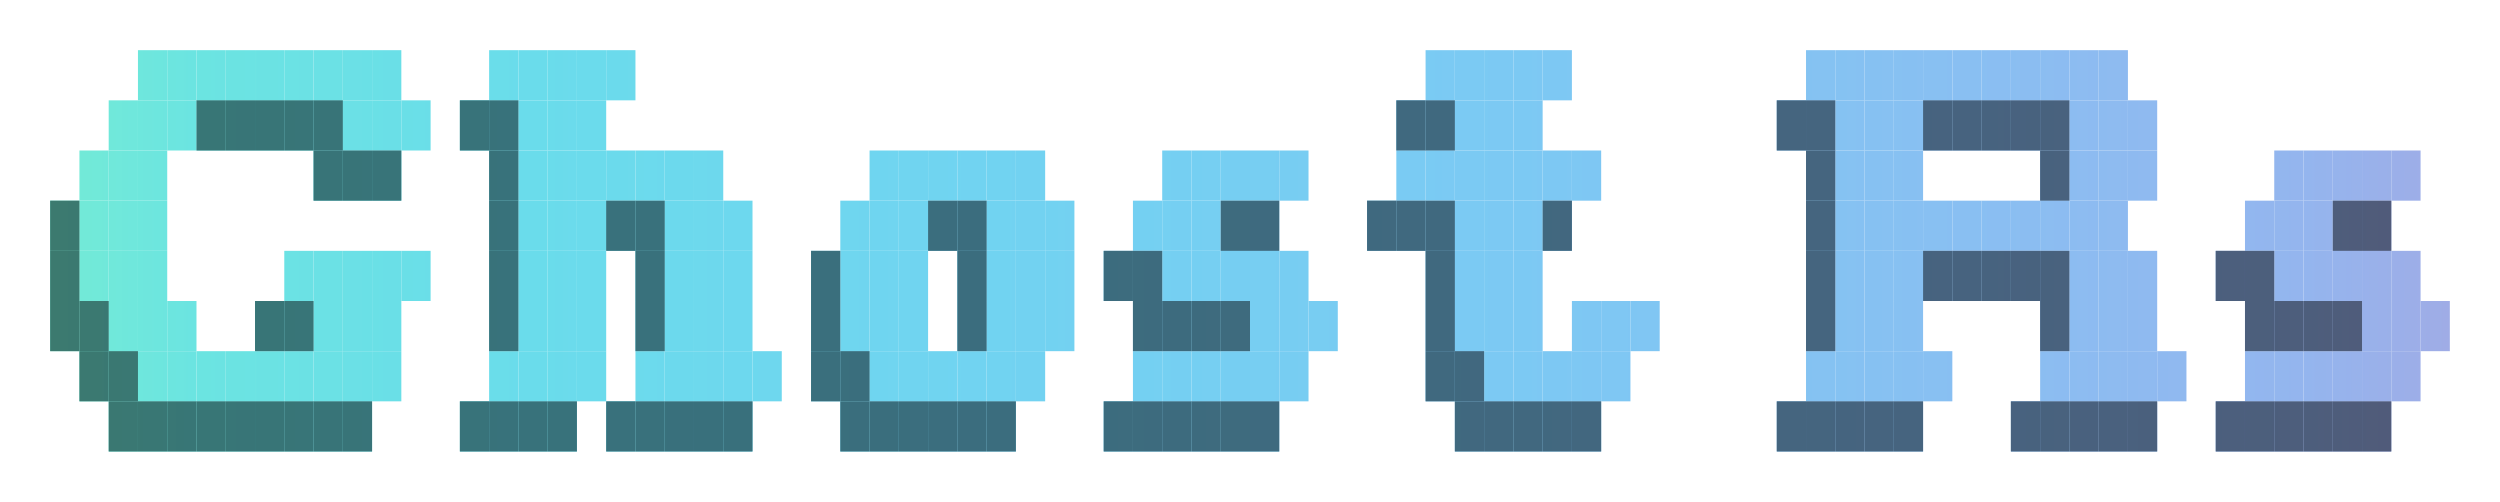
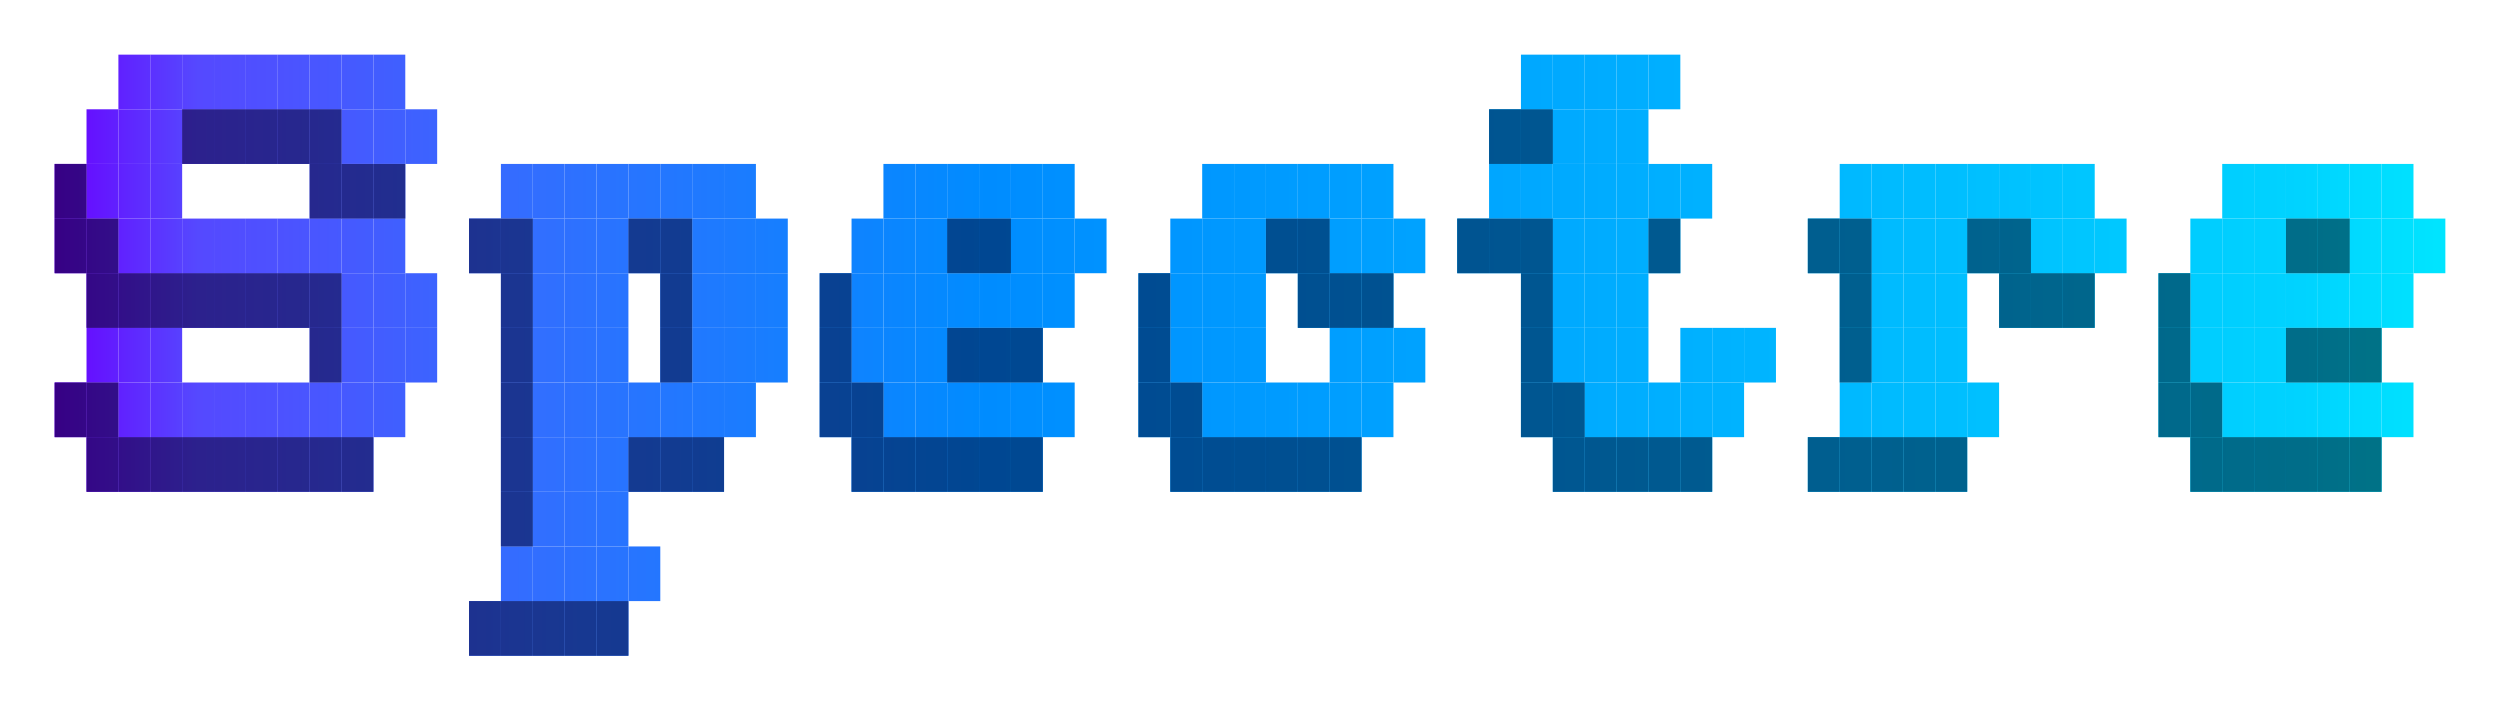
- <svg xmlns="http://www.w3.org/2000/svg" viewBox="0 0 598 120">
+ <svg xmlns="http://www.w3.org/2000/svg" viewBox="0 0 549 156">
  <defs>
-     <linearGradient id="g" x1="12" y1="0" x2="586" y2="0" gradientUnits="userSpaceOnUse" color-interpolation="linearRGB">
-       <stop offset="0%" stop-color="#74ebd5" />
-       <stop offset="6%" stop-color="#6be4e1" />
-       <stop offset="20%" stop-color="#6adceb" />
-       <stop offset="39%" stop-color="#71d3f1" />
-       <stop offset="61%" stop-color="#7cc9f3" />
-       <stop offset="80%" stop-color="#89bff2" />
-       <stop offset="94%" stop-color="#94b5ee" />
-       <stop offset="100%" stop-color="#9face6" />
+     <linearGradient id="g" x1="12" y1="0" x2="537" y2="0" gradientUnits="userSpaceOnUse" color-interpolation="linearRGB">
+       <stop offset="0%" stop-color="#6a00ff" />
+       <stop offset="6%" stop-color="#5549ff" />
+       <stop offset="20%" stop-color="#326eff" />
+       <stop offset="39%" stop-color="#008cff" />
+       <stop offset="61%" stop-color="#00a7ff" />
+       <stop offset="80%" stop-color="#00bfff" />
+       <stop offset="94%" stop-color="#00d3ff" />
+       <stop offset="100%" stop-color="#00e5ff" />
    </linearGradient>
-     <linearGradient id="gs" x1="12" y1="0" x2="586" y2="0" gradientUnits="userSpaceOnUse" color-interpolation="linearRGB">
-       <stop offset="0%" stop-color="#3c7a6f" />
-       <stop offset="6%" stop-color="#387676" />
-       <stop offset="20%" stop-color="#38727b" />
-       <stop offset="39%" stop-color="#3b6d7e" />
-       <stop offset="61%" stop-color="#41687f" />
-       <stop offset="80%" stop-color="#47637f" />
-       <stop offset="94%" stop-color="#4d5e7c" />
-       <stop offset="100%" stop-color="#535978" />
+     <linearGradient id="gs" x1="12" y1="0" x2="537" y2="0" gradientUnits="userSpaceOnUse" color-interpolation="linearRGB">
+       <stop offset="0%" stop-color="#370085" />
+       <stop offset="6%" stop-color="#2c218d" />
+       <stop offset="20%" stop-color="#1a3691" />
+       <stop offset="39%" stop-color="#004792" />
+       <stop offset="61%" stop-color="#005591" />
+       <stop offset="80%" stop-color="#00628e" />
+       <stop offset="94%" stop-color="#006d89" />
+       <stop offset="100%" stop-color="#007785" />
    </linearGradient>
  </defs>
  <g fill="url(#g)">
+     <rect x="26" y="12" width="7" height="12" />
    <rect x="33" y="12" width="7" height="12" />
    <rect x="40" y="12" width="7" height="12" />
    <rect x="47" y="12" width="7" height="12" />
    <rect x="54" y="12" width="7" height="12" />
    <rect x="61" y="12" width="7" height="12" />
    <rect x="68" y="12" width="7" height="12" />
    <rect x="75" y="12" width="7" height="12" />
    <rect x="82" y="12" width="7" height="12" />
-     <rect x="89" y="12" width="7" height="12" />
-     <rect x="117" y="12" width="7" height="12" />
-     <rect x="124" y="12" width="7" height="12" />
-     <rect x="131" y="12" width="7" height="12" />
-     <rect x="138" y="12" width="7" height="12" />
-     <rect x="145" y="12" width="7" height="12" />
+     <rect x="334" y="12" width="7" height="12" />
    <rect x="341" y="12" width="7" height="12" />
    <rect x="348" y="12" width="7" height="12" />
    <rect x="355" y="12" width="7" height="12" />
    <rect x="362" y="12" width="7" height="12" />
-     <rect x="369" y="12" width="7" height="12" />
-     <rect x="432" y="12" width="7" height="12" />
-     <rect x="439" y="12" width="7" height="12" />
-     <rect x="446" y="12" width="7" height="12" />
-     <rect x="453" y="12" width="7" height="12" />
-     <rect x="460" y="12" width="7" height="12" />
-     <rect x="467" y="12" width="7" height="12" />
-     <rect x="474" y="12" width="7" height="12" />
-     <rect x="481" y="12" width="7" height="12" />
-     <rect x="488" y="12" width="7" height="12" />
-     <rect x="495" y="12" width="7" height="12" />
-     <rect x="502" y="12" width="7" height="12" />
+     <rect x="19" y="24" width="7" height="12" />
    <rect x="26" y="24" width="7" height="12" />
    <rect x="33" y="24" width="7" height="12" />
    <rect x="40" y="24" width="7" height="12" />
    <rect x="47" y="24" width="7" height="12" />
    <rect x="54" y="24" width="7" height="12" />
    <rect x="61" y="24" width="7" height="12" />
    <rect x="68" y="24" width="7" height="12" />
    <rect x="75" y="24" width="7" height="12" />
    <rect x="82" y="24" width="7" height="12" />
    <rect x="89" y="24" width="7" height="12" />
-     <rect x="96" y="24" width="7" height="12" />
-     <rect x="110" y="24" width="7" height="12" />
-     <rect x="117" y="24" width="7" height="12" />
-     <rect x="124" y="24" width="7" height="12" />
-     <rect x="131" y="24" width="7" height="12" />
-     <rect x="138" y="24" width="7" height="12" />
+     <rect x="327" y="24" width="7" height="12" />
    <rect x="334" y="24" width="7" height="12" />
    <rect x="341" y="24" width="7" height="12" />
    <rect x="348" y="24" width="7" height="12" />
    <rect x="355" y="24" width="7" height="12" />
-     <rect x="362" y="24" width="7" height="12" />
-     <rect x="425" y="24" width="7" height="12" />
-     <rect x="432" y="24" width="7" height="12" />
-     <rect x="439" y="24" width="7" height="12" />
-     <rect x="446" y="24" width="7" height="12" />
-     <rect x="453" y="24" width="7" height="12" />
-     <rect x="460" y="24" width="7" height="12" />
-     <rect x="467" y="24" width="7" height="12" />
-     <rect x="474" y="24" width="7" height="12" />
-     <rect x="481" y="24" width="7" height="12" />
-     <rect x="488" y="24" width="7" height="12" />
-     <rect x="495" y="24" width="7" height="12" />
-     <rect x="502" y="24" width="7" height="12" />
-     <rect x="509" y="24" width="7" height="12" />
+     <rect x="12" y="36" width="7" height="12" />
    <rect x="19" y="36" width="7" height="12" />
    <rect x="26" y="36" width="7" height="12" />
    <rect x="33" y="36" width="7" height="12" />
+     <rect x="68" y="36" width="7" height="12" />
    <rect x="75" y="36" width="7" height="12" />
    <rect x="82" y="36" width="7" height="12" />
-     <rect x="89" y="36" width="7" height="12" />
+     <rect x="110" y="36" width="7" height="12" />
    <rect x="117" y="36" width="7" height="12" />
    <rect x="124" y="36" width="7" height="12" />
    <rect x="131" y="36" width="7" height="12" />
    <rect x="138" y="36" width="7" height="12" />
    <rect x="145" y="36" width="7" height="12" />
    <rect x="152" y="36" width="7" height="12" />
    <rect x="159" y="36" width="7" height="12" />
-     <rect x="166" y="36" width="7" height="12" />
+     <rect x="194" y="36" width="7" height="12" />
+     <rect x="201" y="36" width="7" height="12" />
    <rect x="208" y="36" width="7" height="12" />
    <rect x="215" y="36" width="7" height="12" />
    <rect x="222" y="36" width="7" height="12" />
    <rect x="229" y="36" width="7" height="12" />
-     <rect x="236" y="36" width="7" height="12" />
-     <rect x="243" y="36" width="7" height="12" />
+     <rect x="264" y="36" width="7" height="12" />
+     <rect x="271" y="36" width="7" height="12" />
    <rect x="278" y="36" width="7" height="12" />
    <rect x="285" y="36" width="7" height="12" />
    <rect x="292" y="36" width="7" height="12" />
    <rect x="299" y="36" width="7" height="12" />
-     <rect x="306" y="36" width="7" height="12" />
+     <rect x="327" y="36" width="7" height="12" />
    <rect x="334" y="36" width="7" height="12" />
    <rect x="341" y="36" width="7" height="12" />
    <rect x="348" y="36" width="7" height="12" />
    <rect x="355" y="36" width="7" height="12" />
    <rect x="362" y="36" width="7" height="12" />
    <rect x="369" y="36" width="7" height="12" />
-     <rect x="376" y="36" width="7" height="12" />
+     <rect x="404" y="36" width="7" height="12" />
+     <rect x="411" y="36" width="7" height="12" />
+     <rect x="418" y="36" width="7" height="12" />
+     <rect x="425" y="36" width="7" height="12" />
    <rect x="432" y="36" width="7" height="12" />
    <rect x="439" y="36" width="7" height="12" />
    <rect x="446" y="36" width="7" height="12" />
    <rect x="453" y="36" width="7" height="12" />
    <rect x="488" y="36" width="7" height="12" />
    <rect x="495" y="36" width="7" height="12" />
    <rect x="502" y="36" width="7" height="12" />
    <rect x="509" y="36" width="7" height="12" />
-     <rect x="544" y="36" width="7" height="12" />
-     <rect x="551" y="36" width="7" height="12" />
-     <rect x="558" y="36" width="7" height="12" />
-     <rect x="565" y="36" width="7" height="12" />
-     <rect x="572" y="36" width="7" height="12" />
+     <rect x="516" y="36" width="7" height="12" />
+     <rect x="523" y="36" width="7" height="12" />
    <rect x="12" y="48" width="7" height="12" />
    <rect x="19" y="48" width="7" height="12" />
    <rect x="26" y="48" width="7" height="12" />
    <rect x="33" y="48" width="7" height="12" />
+     <rect x="40" y="48" width="7" height="12" />
+     <rect x="47" y="48" width="7" height="12" />
+     <rect x="54" y="48" width="7" height="12" />
+     <rect x="61" y="48" width="7" height="12" />
+     <rect x="68" y="48" width="7" height="12" />
+     <rect x="75" y="48" width="7" height="12" />
+     <rect x="82" y="48" width="7" height="12" />
+     <rect x="103" y="48" width="7" height="12" />
+     <rect x="110" y="48" width="7" height="12" />
    <rect x="117" y="48" width="7" height="12" />
    <rect x="124" y="48" width="7" height="12" />
    <rect x="131" y="48" width="7" height="12" />
    <rect x="138" y="48" width="7" height="12" />
    <rect x="145" y="48" width="7" height="12" />
    <rect x="152" y="48" width="7" height="12" />
    <rect x="159" y="48" width="7" height="12" />
    <rect x="166" y="48" width="7" height="12" />
-     <rect x="173" y="48" width="7" height="12" />
+     <rect x="187" y="48" width="7" height="12" />
+     <rect x="194" y="48" width="7" height="12" />
    <rect x="201" y="48" width="7" height="12" />
    <rect x="208" y="48" width="7" height="12" />
    <rect x="215" y="48" width="7" height="12" />
    <rect x="222" y="48" width="7" height="12" />
    <rect x="229" y="48" width="7" height="12" />
    <rect x="236" y="48" width="7" height="12" />
-     <rect x="243" y="48" width="7" height="12" />
-     <rect x="250" y="48" width="7" height="12" />
+     <rect x="257" y="48" width="7" height="12" />
+     <rect x="264" y="48" width="7" height="12" />
    <rect x="271" y="48" width="7" height="12" />
    <rect x="278" y="48" width="7" height="12" />
    <rect x="285" y="48" width="7" height="12" />
    <rect x="292" y="48" width="7" height="12" />
    <rect x="299" y="48" width="7" height="12" />
+     <rect x="306" y="48" width="7" height="12" />
+     <rect x="320" y="48" width="7" height="12" />
    <rect x="327" y="48" width="7" height="12" />
    <rect x="334" y="48" width="7" height="12" />
    <rect x="341" y="48" width="7" height="12" />
    <rect x="348" y="48" width="7" height="12" />
    <rect x="355" y="48" width="7" height="12" />
    <rect x="362" y="48" width="7" height="12" />
-     <rect x="369" y="48" width="7" height="12" />
+     <rect x="397" y="48" width="7" height="12" />
+     <rect x="404" y="48" width="7" height="12" />
+     <rect x="411" y="48" width="7" height="12" />
+     <rect x="418" y="48" width="7" height="12" />
+     <rect x="425" y="48" width="7" height="12" />
    <rect x="432" y="48" width="7" height="12" />
    <rect x="439" y="48" width="7" height="12" />
    <rect x="446" y="48" width="7" height="12" />
    <rect x="453" y="48" width="7" height="12" />
    <rect x="460" y="48" width="7" height="12" />
-     <rect x="467" y="48" width="7" height="12" />
-     <rect x="474" y="48" width="7" height="12" />
    <rect x="481" y="48" width="7" height="12" />
    <rect x="488" y="48" width="7" height="12" />
    <rect x="495" y="48" width="7" height="12" />
    <rect x="502" y="48" width="7" height="12" />
-     <rect x="537" y="48" width="7" height="12" />
-     <rect x="544" y="48" width="7" height="12" />
-     <rect x="551" y="48" width="7" height="12" />
-     <rect x="558" y="48" width="7" height="12" />
-     <rect x="565" y="48" width="7" height="12" />
-     <rect x="12" y="60" width="7" height="12" />
+     <rect x="509" y="48" width="7" height="12" />
+     <rect x="516" y="48" width="7" height="12" />
+     <rect x="523" y="48" width="7" height="12" />
+     <rect x="530" y="48" width="7" height="12" />
    <rect x="19" y="60" width="7" height="12" />
    <rect x="26" y="60" width="7" height="12" />
    <rect x="33" y="60" width="7" height="12" />
+     <rect x="40" y="60" width="7" height="12" />
+     <rect x="47" y="60" width="7" height="12" />
+     <rect x="54" y="60" width="7" height="12" />
+     <rect x="61" y="60" width="7" height="12" />
    <rect x="68" y="60" width="7" height="12" />
    <rect x="75" y="60" width="7" height="12" />
    <rect x="82" y="60" width="7" height="12" />
    <rect x="89" y="60" width="7" height="12" />
-     <rect x="96" y="60" width="7" height="12" />
+     <rect x="110" y="60" width="7" height="12" />
    <rect x="117" y="60" width="7" height="12" />
    <rect x="124" y="60" width="7" height="12" />
    <rect x="131" y="60" width="7" height="12" />
-     <rect x="138" y="60" width="7" height="12" />
+     <rect x="145" y="60" width="7" height="12" />
    <rect x="152" y="60" width="7" height="12" />
    <rect x="159" y="60" width="7" height="12" />
    <rect x="166" y="60" width="7" height="12" />
-     <rect x="173" y="60" width="7" height="12" />
+     <rect x="180" y="60" width="7" height="12" />
+     <rect x="187" y="60" width="7" height="12" />
    <rect x="194" y="60" width="7" height="12" />
    <rect x="201" y="60" width="7" height="12" />
    <rect x="208" y="60" width="7" height="12" />
    <rect x="215" y="60" width="7" height="12" />
+     <rect x="222" y="60" width="7" height="12" />
    <rect x="229" y="60" width="7" height="12" />
-     <rect x="236" y="60" width="7" height="12" />
-     <rect x="243" y="60" width="7" height="12" />
    <rect x="250" y="60" width="7" height="12" />
+     <rect x="257" y="60" width="7" height="12" />
    <rect x="264" y="60" width="7" height="12" />
    <rect x="271" y="60" width="7" height="12" />
-     <rect x="278" y="60" width="7" height="12" />
    <rect x="285" y="60" width="7" height="12" />
    <rect x="292" y="60" width="7" height="12" />
    <rect x="299" y="60" width="7" height="12" />
-     <rect x="306" y="60" width="7" height="12" />
+     <rect x="334" y="60" width="7" height="12" />
    <rect x="341" y="60" width="7" height="12" />
    <rect x="348" y="60" width="7" height="12" />
    <rect x="355" y="60" width="7" height="12" />
-     <rect x="362" y="60" width="7" height="12" />
-     <rect x="432" y="60" width="7" height="12" />
+     <rect x="404" y="60" width="7" height="12" />
+     <rect x="411" y="60" width="7" height="12" />
+     <rect x="418" y="60" width="7" height="12" />
+     <rect x="425" y="60" width="7" height="12" />
    <rect x="439" y="60" width="7" height="12" />
    <rect x="446" y="60" width="7" height="12" />
    <rect x="453" y="60" width="7" height="12" />
-     <rect x="460" y="60" width="7" height="12" />
-     <rect x="467" y="60" width="7" height="12" />
    <rect x="474" y="60" width="7" height="12" />
    <rect x="481" y="60" width="7" height="12" />
    <rect x="488" y="60" width="7" height="12" />
    <rect x="495" y="60" width="7" height="12" />
    <rect x="502" y="60" width="7" height="12" />
    <rect x="509" y="60" width="7" height="12" />
-     <rect x="530" y="60" width="7" height="12" />
-     <rect x="537" y="60" width="7" height="12" />
-     <rect x="544" y="60" width="7" height="12" />
-     <rect x="551" y="60" width="7" height="12" />
-     <rect x="558" y="60" width="7" height="12" />
-     <rect x="565" y="60" width="7" height="12" />
-     <rect x="572" y="60" width="7" height="12" />
-     <rect x="12" y="72" width="7" height="12" />
+     <rect x="516" y="60" width="7" height="12" />
+     <rect x="523" y="60" width="7" height="12" />
    <rect x="19" y="72" width="7" height="12" />
    <rect x="26" y="72" width="7" height="12" />
    <rect x="33" y="72" width="7" height="12" />
-     <rect x="40" y="72" width="7" height="12" />
-     <rect x="61" y="72" width="7" height="12" />
    <rect x="68" y="72" width="7" height="12" />
    <rect x="75" y="72" width="7" height="12" />
    <rect x="82" y="72" width="7" height="12" />
    <rect x="89" y="72" width="7" height="12" />
+     <rect x="110" y="72" width="7" height="12" />
    <rect x="117" y="72" width="7" height="12" />
    <rect x="124" y="72" width="7" height="12" />
    <rect x="131" y="72" width="7" height="12" />
-     <rect x="138" y="72" width="7" height="12" />
+     <rect x="145" y="72" width="7" height="12" />
    <rect x="152" y="72" width="7" height="12" />
    <rect x="159" y="72" width="7" height="12" />
    <rect x="166" y="72" width="7" height="12" />
-     <rect x="173" y="72" width="7" height="12" />
+     <rect x="180" y="72" width="7" height="12" />
+     <rect x="187" y="72" width="7" height="12" />
    <rect x="194" y="72" width="7" height="12" />
    <rect x="201" y="72" width="7" height="12" />
    <rect x="208" y="72" width="7" height="12" />
    <rect x="215" y="72" width="7" height="12" />
-     <rect x="229" y="72" width="7" height="12" />
-     <rect x="236" y="72" width="7" height="12" />
-     <rect x="243" y="72" width="7" height="12" />
+     <rect x="222" y="72" width="7" height="12" />
    <rect x="250" y="72" width="7" height="12" />
+     <rect x="257" y="72" width="7" height="12" />
+     <rect x="264" y="72" width="7" height="12" />
    <rect x="271" y="72" width="7" height="12" />
-     <rect x="278" y="72" width="7" height="12" />
-     <rect x="285" y="72" width="7" height="12" />
    <rect x="292" y="72" width="7" height="12" />
    <rect x="299" y="72" width="7" height="12" />
    <rect x="306" y="72" width="7" height="12" />
-     <rect x="313" y="72" width="7" height="12" />
+     <rect x="334" y="72" width="7" height="12" />
    <rect x="341" y="72" width="7" height="12" />
    <rect x="348" y="72" width="7" height="12" />
    <rect x="355" y="72" width="7" height="12" />
-     <rect x="362" y="72" width="7" height="12" />
+     <rect x="369" y="72" width="7" height="12" />
    <rect x="376" y="72" width="7" height="12" />
    <rect x="383" y="72" width="7" height="12" />
-     <rect x="390" y="72" width="7" height="12" />
-     <rect x="432" y="72" width="7" height="12" />
-     <rect x="439" y="72" width="7" height="12" />
-     <rect x="446" y="72" width="7" height="12" />
-     <rect x="453" y="72" width="7" height="12" />
+     <rect x="404" y="72" width="7" height="12" />
+     <rect x="411" y="72" width="7" height="12" />
+     <rect x="418" y="72" width="7" height="12" />
+     <rect x="425" y="72" width="7" height="12" />
+     <rect x="474" y="72" width="7" height="12" />
+     <rect x="481" y="72" width="7" height="12" />
    <rect x="488" y="72" width="7" height="12" />
    <rect x="495" y="72" width="7" height="12" />
    <rect x="502" y="72" width="7" height="12" />
    <rect x="509" y="72" width="7" height="12" />
-     <rect x="537" y="72" width="7" height="12" />
-     <rect x="544" y="72" width="7" height="12" />
-     <rect x="551" y="72" width="7" height="12" />
-     <rect x="558" y="72" width="7" height="12" />
-     <rect x="565" y="72" width="7" height="12" />
-     <rect x="572" y="72" width="7" height="12" />
-     <rect x="579" y="72" width="7" height="12" />
+     <rect x="516" y="72" width="7" height="12" />
+     <rect x="12" y="84" width="7" height="12" />
    <rect x="19" y="84" width="7" height="12" />
    <rect x="26" y="84" width="7" height="12" />
    <rect x="33" y="84" width="7" height="12" />
    <rect x="40" y="84" width="7" height="12" />
    <rect x="47" y="84" width="7" height="12" />
    <rect x="54" y="84" width="7" height="12" />
    <rect x="61" y="84" width="7" height="12" />
    <rect x="68" y="84" width="7" height="12" />
    <rect x="75" y="84" width="7" height="12" />
    <rect x="82" y="84" width="7" height="12" />
-     <rect x="89" y="84" width="7" height="12" />
+     <rect x="110" y="84" width="7" height="12" />
    <rect x="117" y="84" width="7" height="12" />
    <rect x="124" y="84" width="7" height="12" />
    <rect x="131" y="84" width="7" height="12" />
    <rect x="138" y="84" width="7" height="12" />
+     <rect x="145" y="84" width="7" height="12" />
    <rect x="152" y="84" width="7" height="12" />
    <rect x="159" y="84" width="7" height="12" />
-     <rect x="166" y="84" width="7" height="12" />
-     <rect x="173" y="84" width="7" height="12" />
    <rect x="180" y="84" width="7" height="12" />
+     <rect x="187" y="84" width="7" height="12" />
    <rect x="194" y="84" width="7" height="12" />
    <rect x="201" y="84" width="7" height="12" />
    <rect x="208" y="84" width="7" height="12" />
    <rect x="215" y="84" width="7" height="12" />
    <rect x="222" y="84" width="7" height="12" />
    <rect x="229" y="84" width="7" height="12" />
-     <rect x="236" y="84" width="7" height="12" />
-     <rect x="243" y="84" width="7" height="12" />
+     <rect x="250" y="84" width="7" height="12" />
+     <rect x="257" y="84" width="7" height="12" />
+     <rect x="264" y="84" width="7" height="12" />
    <rect x="271" y="84" width="7" height="12" />
    <rect x="278" y="84" width="7" height="12" />
    <rect x="285" y="84" width="7" height="12" />
    <rect x="292" y="84" width="7" height="12" />
    <rect x="299" y="84" width="7" height="12" />
-     <rect x="306" y="84" width="7" height="12" />
+     <rect x="334" y="84" width="7" height="12" />
    <rect x="341" y="84" width="7" height="12" />
    <rect x="348" y="84" width="7" height="12" />
    <rect x="355" y="84" width="7" height="12" />
    <rect x="362" y="84" width="7" height="12" />
    <rect x="369" y="84" width="7" height="12" />
    <rect x="376" y="84" width="7" height="12" />
-     <rect x="383" y="84" width="7" height="12" />
+     <rect x="404" y="84" width="7" height="12" />
+     <rect x="411" y="84" width="7" height="12" />
+     <rect x="418" y="84" width="7" height="12" />
+     <rect x="425" y="84" width="7" height="12" />
    <rect x="432" y="84" width="7" height="12" />
-     <rect x="439" y="84" width="7" height="12" />
-     <rect x="446" y="84" width="7" height="12" />
-     <rect x="453" y="84" width="7" height="12" />
-     <rect x="460" y="84" width="7" height="12" />
+     <rect x="474" y="84" width="7" height="12" />
+     <rect x="481" y="84" width="7" height="12" />
    <rect x="488" y="84" width="7" height="12" />
    <rect x="495" y="84" width="7" height="12" />
    <rect x="502" y="84" width="7" height="12" />
    <rect x="509" y="84" width="7" height="12" />
    <rect x="516" y="84" width="7" height="12" />
-     <rect x="537" y="84" width="7" height="12" />
-     <rect x="544" y="84" width="7" height="12" />
-     <rect x="551" y="84" width="7" height="12" />
-     <rect x="558" y="84" width="7" height="12" />
-     <rect x="565" y="84" width="7" height="12" />
-     <rect x="572" y="84" width="7" height="12" />
+     <rect x="523" y="84" width="7" height="12" />
+     <rect x="19" y="96" width="7" height="12" />
    <rect x="26" y="96" width="7" height="12" />
    <rect x="33" y="96" width="7" height="12" />
    <rect x="40" y="96" width="7" height="12" />
    <rect x="47" y="96" width="7" height="12" />
    <rect x="54" y="96" width="7" height="12" />
    <rect x="61" y="96" width="7" height="12" />
    <rect x="68" y="96" width="7" height="12" />
    <rect x="75" y="96" width="7" height="12" />
-     <rect x="82" y="96" width="7" height="12" />
    <rect x="110" y="96" width="7" height="12" />
    <rect x="117" y="96" width="7" height="12" />
    <rect x="124" y="96" width="7" height="12" />
    <rect x="131" y="96" width="7" height="12" />
+     <rect x="138" y="96" width="7" height="12" />
    <rect x="145" y="96" width="7" height="12" />
    <rect x="152" y="96" width="7" height="12" />
-     <rect x="159" y="96" width="7" height="12" />
-     <rect x="166" y="96" width="7" height="12" />
-     <rect x="173" y="96" width="7" height="12" />
+     <rect x="187" y="96" width="7" height="12" />
+     <rect x="194" y="96" width="7" height="12" />
    <rect x="201" y="96" width="7" height="12" />
    <rect x="208" y="96" width="7" height="12" />
    <rect x="215" y="96" width="7" height="12" />
    <rect x="222" y="96" width="7" height="12" />
-     <rect x="229" y="96" width="7" height="12" />
-     <rect x="236" y="96" width="7" height="12" />
+     <rect x="257" y="96" width="7" height="12" />
    <rect x="264" y="96" width="7" height="12" />
    <rect x="271" y="96" width="7" height="12" />
    <rect x="278" y="96" width="7" height="12" />
    <rect x="285" y="96" width="7" height="12" />
    <rect x="292" y="96" width="7" height="12" />
-     <rect x="299" y="96" width="7" height="12" />
+     <rect x="341" y="96" width="7" height="12" />
    <rect x="348" y="96" width="7" height="12" />
    <rect x="355" y="96" width="7" height="12" />
    <rect x="362" y="96" width="7" height="12" />
    <rect x="369" y="96" width="7" height="12" />
-     <rect x="376" y="96" width="7" height="12" />
+     <rect x="397" y="96" width="7" height="12" />
+     <rect x="404" y="96" width="7" height="12" />
+     <rect x="411" y="96" width="7" height="12" />
+     <rect x="418" y="96" width="7" height="12" />
    <rect x="425" y="96" width="7" height="12" />
-     <rect x="432" y="96" width="7" height="12" />
-     <rect x="439" y="96" width="7" height="12" />
-     <rect x="446" y="96" width="7" height="12" />
-     <rect x="453" y="96" width="7" height="12" />
    <rect x="481" y="96" width="7" height="12" />
    <rect x="488" y="96" width="7" height="12" />
    <rect x="495" y="96" width="7" height="12" />
    <rect x="502" y="96" width="7" height="12" />
    <rect x="509" y="96" width="7" height="12" />
-     <rect x="530" y="96" width="7" height="12" />
-     <rect x="537" y="96" width="7" height="12" />
-     <rect x="544" y="96" width="7" height="12" />
-     <rect x="551" y="96" width="7" height="12" />
-     <rect x="558" y="96" width="7" height="12" />
-     <rect x="565" y="96" width="7" height="12" />
+     <rect x="516" y="96" width="7" height="12" />
+     <rect x="110" y="108" width="7" height="12" />
+     <rect x="117" y="108" width="7" height="12" />
+     <rect x="124" y="108" width="7" height="12" />
+     <rect x="131" y="108" width="7" height="12" />
+     <rect x="110" y="120" width="7" height="12" />
+     <rect x="117" y="120" width="7" height="12" />
+     <rect x="124" y="120" width="7" height="12" />
+     <rect x="131" y="120" width="7" height="12" />
+     <rect x="138" y="120" width="7" height="12" />
+     <rect x="103" y="132" width="7" height="12" />
+     <rect x="110" y="132" width="7" height="12" />
+     <rect x="117" y="132" width="7" height="12" />
+     <rect x="124" y="132" width="7" height="12" />
+     <rect x="131" y="132" width="7" height="12" />
  </g>
  <g fill="url(#gs)">
+     <rect x="40" y="24" width="7" height="12" />
    <rect x="47" y="24" width="7" height="12" />
    <rect x="54" y="24" width="7" height="12" />
    <rect x="61" y="24" width="7" height="12" />
    <rect x="68" y="24" width="7" height="12" />
-     <rect x="75" y="24" width="7" height="12" />
-     <rect x="110" y="24" width="7" height="12" />
-     <rect x="117" y="24" width="7" height="12" />
+     <rect x="327" y="24" width="7" height="12" />
    <rect x="334" y="24" width="7" height="12" />
-     <rect x="341" y="24" width="7" height="12" />
-     <rect x="425" y="24" width="7" height="12" />
-     <rect x="432" y="24" width="7" height="12" />
-     <rect x="460" y="24" width="7" height="12" />
-     <rect x="467" y="24" width="7" height="12" />
-     <rect x="474" y="24" width="7" height="12" />
-     <rect x="481" y="24" width="7" height="12" />
-     <rect x="488" y="24" width="7" height="12" />
+     <rect x="12" y="36" width="7" height="12" />
+     <rect x="68" y="36" width="7" height="12" />
    <rect x="75" y="36" width="7" height="12" />
    <rect x="82" y="36" width="7" height="12" />
-     <rect x="89" y="36" width="7" height="12" />
-     <rect x="117" y="36" width="7" height="12" />
-     <rect x="432" y="36" width="7" height="12" />
-     <rect x="488" y="36" width="7" height="12" />
    <rect x="12" y="48" width="7" height="12" />
-     <rect x="117" y="48" width="7" height="12" />
+     <rect x="19" y="48" width="7" height="12" />
+     <rect x="103" y="48" width="7" height="12" />
+     <rect x="110" y="48" width="7" height="12" />
+     <rect x="138" y="48" width="7" height="12" />
    <rect x="145" y="48" width="7" height="12" />
-     <rect x="152" y="48" width="7" height="12" />
-     <rect x="222" y="48" width="7" height="12" />
-     <rect x="229" y="48" width="7" height="12" />
-     <rect x="292" y="48" width="7" height="12" />
-     <rect x="299" y="48" width="7" height="12" />
+     <rect x="208" y="48" width="7" height="12" />
+     <rect x="215" y="48" width="7" height="12" />
+     <rect x="278" y="48" width="7" height="12" />
+     <rect x="285" y="48" width="7" height="12" />
+     <rect x="320" y="48" width="7" height="12" />
    <rect x="327" y="48" width="7" height="12" />
    <rect x="334" y="48" width="7" height="12" />
-     <rect x="341" y="48" width="7" height="12" />
-     <rect x="369" y="48" width="7" height="12" />
+     <rect x="362" y="48" width="7" height="12" />
+     <rect x="397" y="48" width="7" height="12" />
+     <rect x="404" y="48" width="7" height="12" />
    <rect x="432" y="48" width="7" height="12" />
-     <rect x="558" y="48" width="7" height="12" />
-     <rect x="565" y="48" width="7" height="12" />
-     <rect x="12" y="60" width="7" height="12" />
-     <rect x="117" y="60" width="7" height="12" />
-     <rect x="152" y="60" width="7" height="12" />
-     <rect x="194" y="60" width="7" height="12" />
-     <rect x="229" y="60" width="7" height="12" />
-     <rect x="264" y="60" width="7" height="12" />
-     <rect x="271" y="60" width="7" height="12" />
-     <rect x="341" y="60" width="7" height="12" />
-     <rect x="432" y="60" width="7" height="12" />
-     <rect x="460" y="60" width="7" height="12" />
-     <rect x="467" y="60" width="7" height="12" />
+     <rect x="439" y="48" width="7" height="12" />
+     <rect x="502" y="48" width="7" height="12" />
+     <rect x="509" y="48" width="7" height="12" />
+     <rect x="19" y="60" width="7" height="12" />
+     <rect x="26" y="60" width="7" height="12" />
+     <rect x="33" y="60" width="7" height="12" />
+     <rect x="40" y="60" width="7" height="12" />
+     <rect x="47" y="60" width="7" height="12" />
+     <rect x="54" y="60" width="7" height="12" />
+     <rect x="61" y="60" width="7" height="12" />
+     <rect x="68" y="60" width="7" height="12" />
+     <rect x="110" y="60" width="7" height="12" />
+     <rect x="145" y="60" width="7" height="12" />
+     <rect x="180" y="60" width="7" height="12" />
+     <rect x="250" y="60" width="7" height="12" />
+     <rect x="285" y="60" width="7" height="12" />
+     <rect x="292" y="60" width="7" height="12" />
+     <rect x="299" y="60" width="7" height="12" />
+     <rect x="334" y="60" width="7" height="12" />
+     <rect x="404" y="60" width="7" height="12" />
+     <rect x="439" y="60" width="7" height="12" />
+     <rect x="446" y="60" width="7" height="12" />
+     <rect x="453" y="60" width="7" height="12" />
    <rect x="474" y="60" width="7" height="12" />
-     <rect x="481" y="60" width="7" height="12" />
-     <rect x="488" y="60" width="7" height="12" />
-     <rect x="530" y="60" width="7" height="12" />
-     <rect x="537" y="60" width="7" height="12" />
-     <rect x="12" y="72" width="7" height="12" />
-     <rect x="19" y="72" width="7" height="12" />
-     <rect x="61" y="72" width="7" height="12" />
    <rect x="68" y="72" width="7" height="12" />
-     <rect x="117" y="72" width="7" height="12" />
-     <rect x="152" y="72" width="7" height="12" />
-     <rect x="194" y="72" width="7" height="12" />
-     <rect x="229" y="72" width="7" height="12" />
-     <rect x="271" y="72" width="7" height="12" />
-     <rect x="278" y="72" width="7" height="12" />
-     <rect x="285" y="72" width="7" height="12" />
-     <rect x="292" y="72" width="7" height="12" />
-     <rect x="341" y="72" width="7" height="12" />
-     <rect x="432" y="72" width="7" height="12" />
-     <rect x="488" y="72" width="7" height="12" />
-     <rect x="537" y="72" width="7" height="12" />
-     <rect x="544" y="72" width="7" height="12" />
-     <rect x="551" y="72" width="7" height="12" />
-     <rect x="558" y="72" width="7" height="12" />
+     <rect x="110" y="72" width="7" height="12" />
+     <rect x="145" y="72" width="7" height="12" />
+     <rect x="180" y="72" width="7" height="12" />
+     <rect x="208" y="72" width="7" height="12" />
+     <rect x="215" y="72" width="7" height="12" />
+     <rect x="222" y="72" width="7" height="12" />
+     <rect x="250" y="72" width="7" height="12" />
+     <rect x="334" y="72" width="7" height="12" />
+     <rect x="404" y="72" width="7" height="12" />
+     <rect x="474" y="72" width="7" height="12" />
+     <rect x="502" y="72" width="7" height="12" />
+     <rect x="509" y="72" width="7" height="12" />
+     <rect x="516" y="72" width="7" height="12" />
+     <rect x="12" y="84" width="7" height="12" />
    <rect x="19" y="84" width="7" height="12" />
-     <rect x="26" y="84" width="7" height="12" />
-     <rect x="194" y="84" width="7" height="12" />
-     <rect x="201" y="84" width="7" height="12" />
+     <rect x="110" y="84" width="7" height="12" />
+     <rect x="180" y="84" width="7" height="12" />
+     <rect x="187" y="84" width="7" height="12" />
+     <rect x="250" y="84" width="7" height="12" />
+     <rect x="257" y="84" width="7" height="12" />
+     <rect x="334" y="84" width="7" height="12" />
    <rect x="341" y="84" width="7" height="12" />
-     <rect x="348" y="84" width="7" height="12" />
+     <rect x="474" y="84" width="7" height="12" />
+     <rect x="481" y="84" width="7" height="12" />
+     <rect x="19" y="96" width="7" height="12" />
    <rect x="26" y="96" width="7" height="12" />
    <rect x="33" y="96" width="7" height="12" />
    <rect x="40" y="96" width="7" height="12" />
    <rect x="47" y="96" width="7" height="12" />
    <rect x="54" y="96" width="7" height="12" />
    <rect x="61" y="96" width="7" height="12" />
    <rect x="68" y="96" width="7" height="12" />
    <rect x="75" y="96" width="7" height="12" />
-     <rect x="82" y="96" width="7" height="12" />
    <rect x="110" y="96" width="7" height="12" />
-     <rect x="117" y="96" width="7" height="12" />
-     <rect x="124" y="96" width="7" height="12" />
-     <rect x="131" y="96" width="7" height="12" />
+     <rect x="138" y="96" width="7" height="12" />
    <rect x="145" y="96" width="7" height="12" />
    <rect x="152" y="96" width="7" height="12" />
-     <rect x="159" y="96" width="7" height="12" />
-     <rect x="166" y="96" width="7" height="12" />
-     <rect x="173" y="96" width="7" height="12" />
+     <rect x="187" y="96" width="7" height="12" />
+     <rect x="194" y="96" width="7" height="12" />
    <rect x="201" y="96" width="7" height="12" />
    <rect x="208" y="96" width="7" height="12" />
    <rect x="215" y="96" width="7" height="12" />
    <rect x="222" y="96" width="7" height="12" />
-     <rect x="229" y="96" width="7" height="12" />
-     <rect x="236" y="96" width="7" height="12" />
+     <rect x="257" y="96" width="7" height="12" />
    <rect x="264" y="96" width="7" height="12" />
    <rect x="271" y="96" width="7" height="12" />
    <rect x="278" y="96" width="7" height="12" />
    <rect x="285" y="96" width="7" height="12" />
    <rect x="292" y="96" width="7" height="12" />
-     <rect x="299" y="96" width="7" height="12" />
+     <rect x="341" y="96" width="7" height="12" />
    <rect x="348" y="96" width="7" height="12" />
    <rect x="355" y="96" width="7" height="12" />
    <rect x="362" y="96" width="7" height="12" />
    <rect x="369" y="96" width="7" height="12" />
-     <rect x="376" y="96" width="7" height="12" />
+     <rect x="397" y="96" width="7" height="12" />
+     <rect x="404" y="96" width="7" height="12" />
+     <rect x="411" y="96" width="7" height="12" />
+     <rect x="418" y="96" width="7" height="12" />
    <rect x="425" y="96" width="7" height="12" />
-     <rect x="432" y="96" width="7" height="12" />
-     <rect x="439" y="96" width="7" height="12" />
-     <rect x="446" y="96" width="7" height="12" />
-     <rect x="453" y="96" width="7" height="12" />
    <rect x="481" y="96" width="7" height="12" />
    <rect x="488" y="96" width="7" height="12" />
    <rect x="495" y="96" width="7" height="12" />
    <rect x="502" y="96" width="7" height="12" />
    <rect x="509" y="96" width="7" height="12" />
-     <rect x="530" y="96" width="7" height="12" />
-     <rect x="537" y="96" width="7" height="12" />
-     <rect x="544" y="96" width="7" height="12" />
-     <rect x="551" y="96" width="7" height="12" />
-     <rect x="558" y="96" width="7" height="12" />
-     <rect x="565" y="96" width="7" height="12" />
+     <rect x="516" y="96" width="7" height="12" />
+     <rect x="110" y="108" width="7" height="12" />
+     <rect x="103" y="132" width="7" height="12" />
+     <rect x="110" y="132" width="7" height="12" />
+     <rect x="117" y="132" width="7" height="12" />
+     <rect x="124" y="132" width="7" height="12" />
+     <rect x="131" y="132" width="7" height="12" />
  </g>
</svg>
